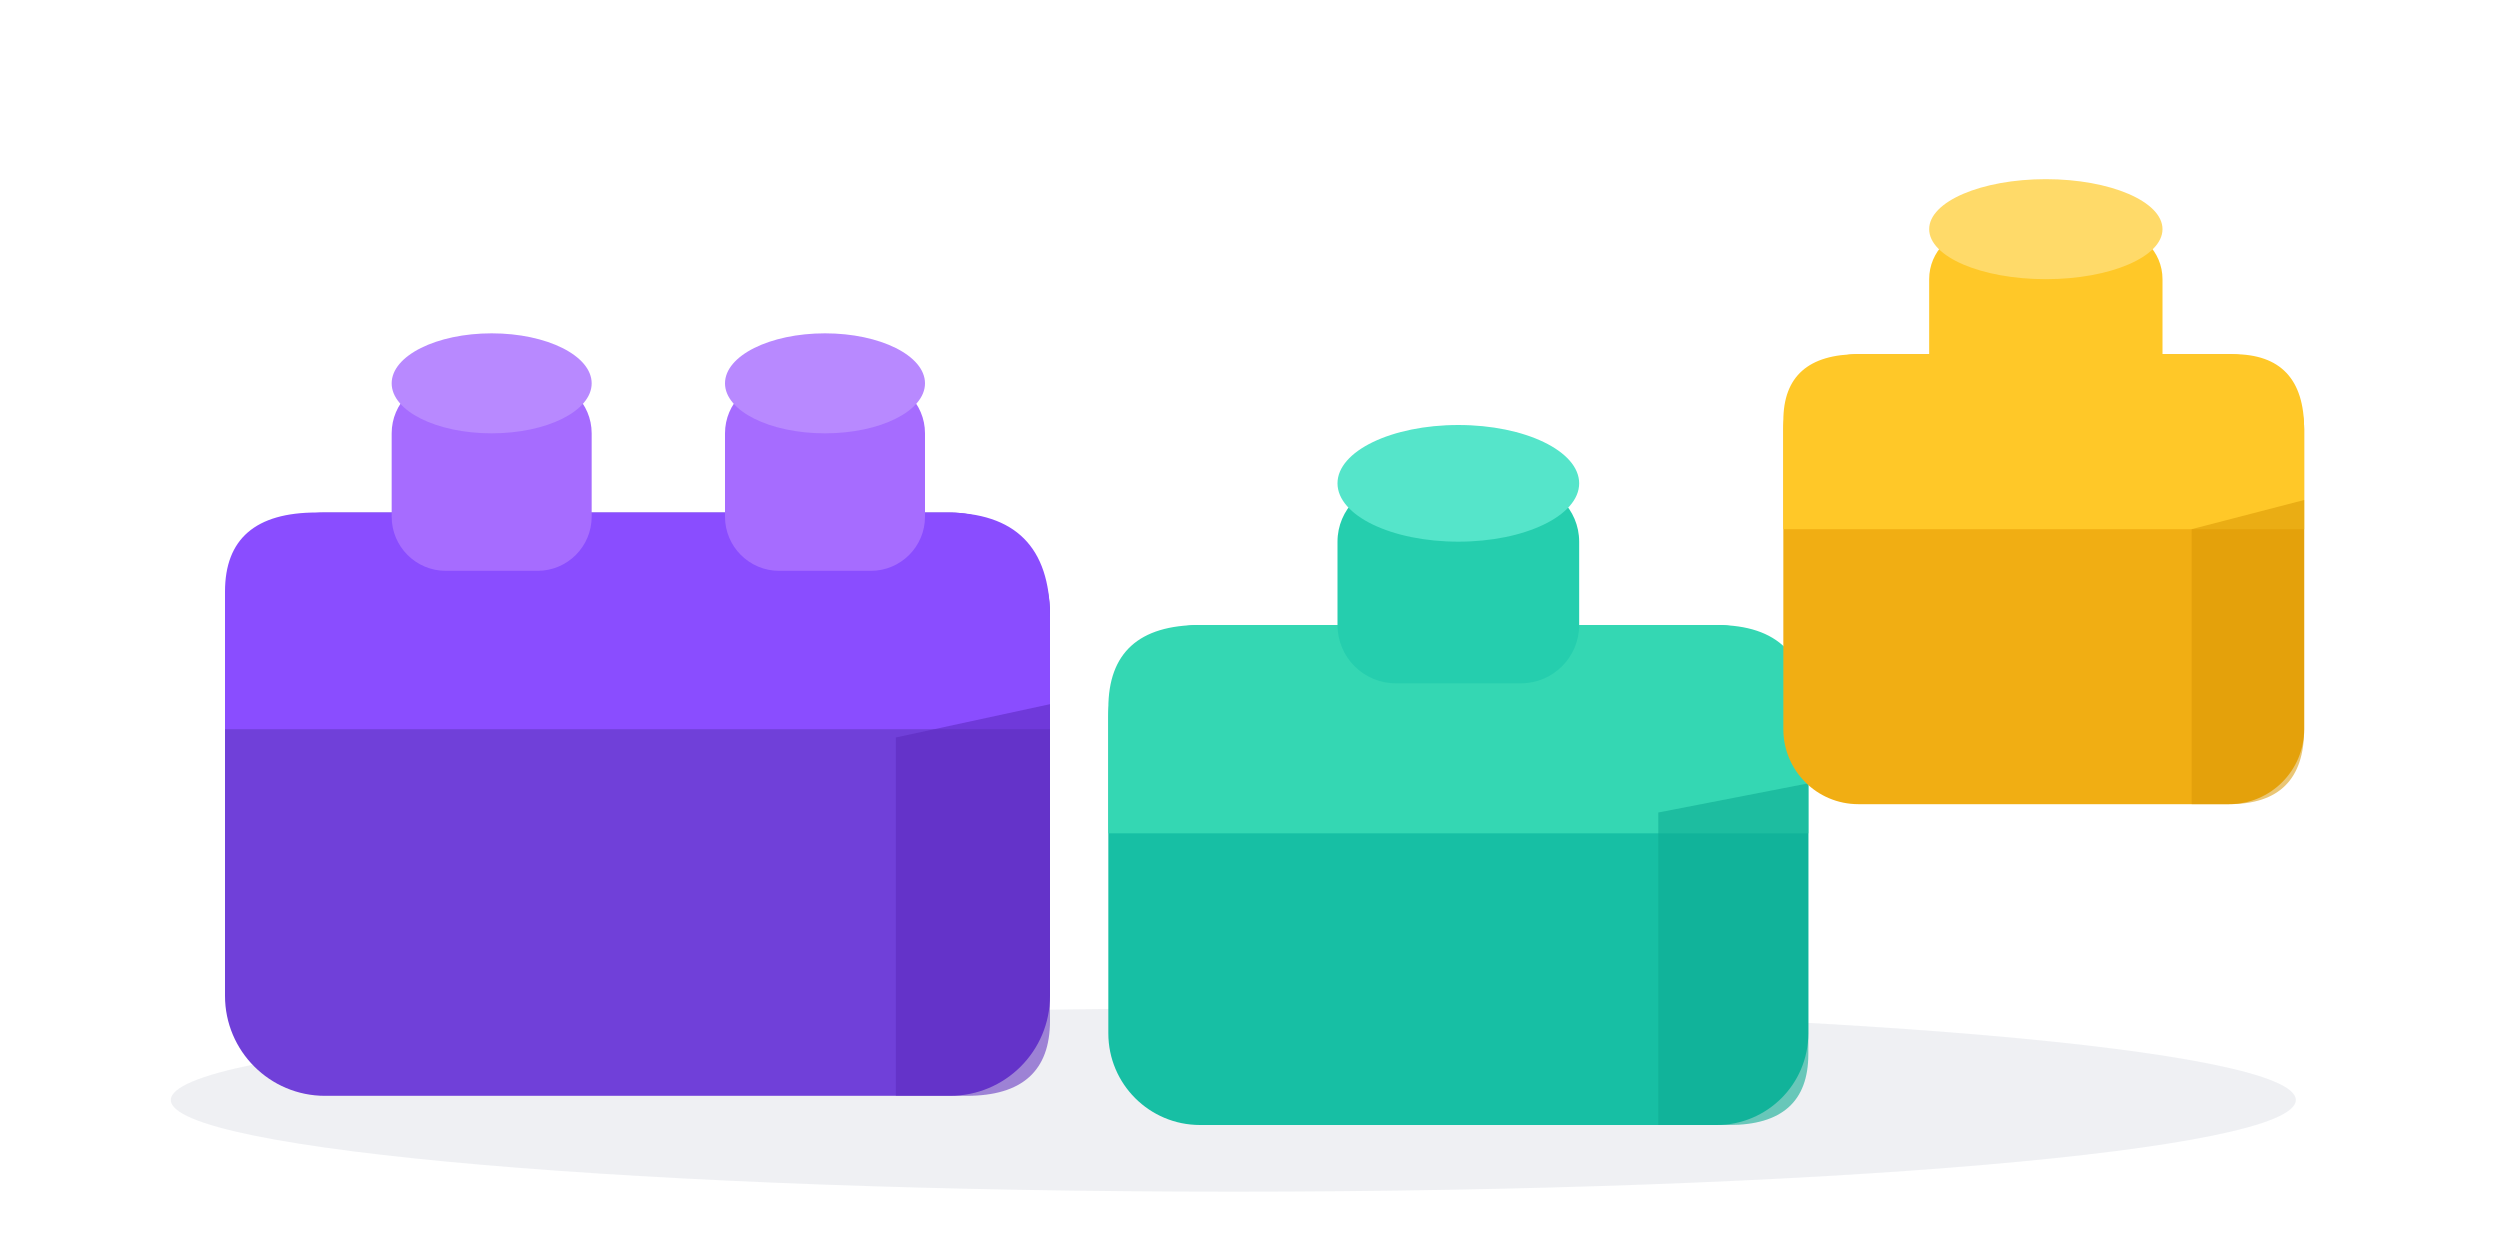
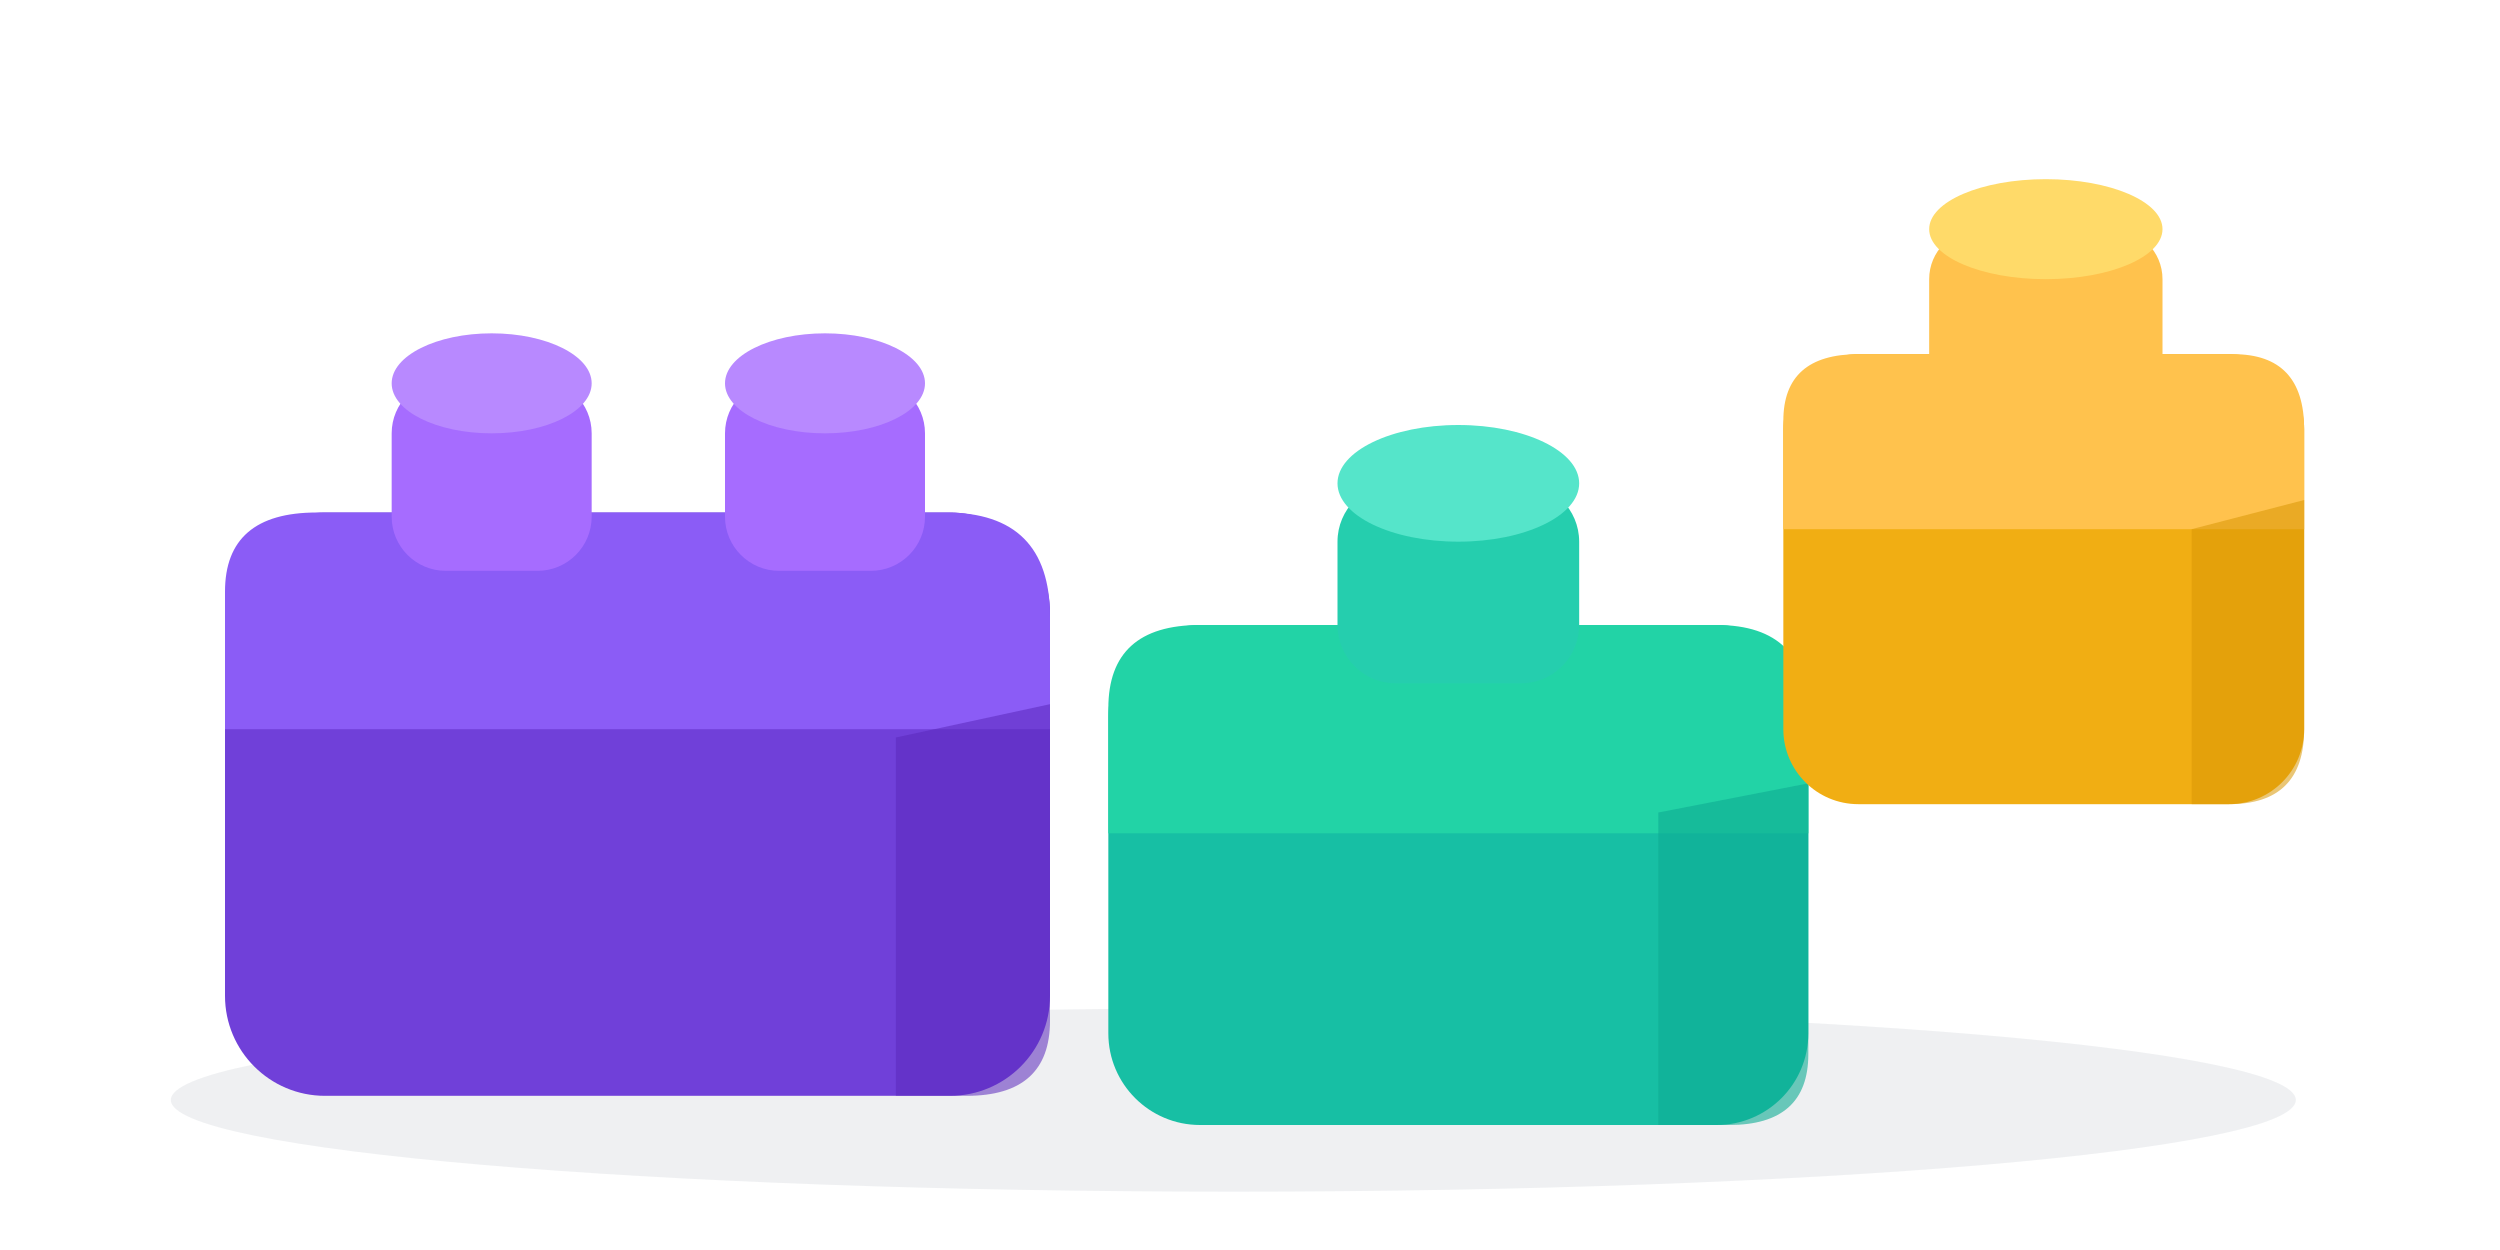
<svg xmlns="http://www.w3.org/2000/svg" viewBox="0 0 600 300" aria-hidden="true">
-   <ellipse cx="296" cy="264" rx="255" ry="22" fill="#0B1D4D" opacity=".07" />
+   <ellipse cx="296" cy="264" rx="255" ry="22" fill="#0B1E3B" opacity=".07" />
  <g transform="translate(54,68)">
    <rect x="0" y="55" width="198" height="140" rx="24" fill="#7040D9" />
-     <path d="M0 74Q0 55 22 55H173Q198 55 198 80V107H0Z" fill="#8A4DFF" />
+     <path d="M0 74Q0 55 22 55H173Q198 55 198 80V107H0Z" fill="#8B5CF6" />
    <rect x="40" y="23" width="48" height="46" rx="13" fill="#A66CFF" />
    <ellipse cx="64" cy="24" rx="24" ry="12" fill="#B889FF" />
    <rect x="120" y="23" width="48" height="46" rx="13" fill="#A66CFF" />
    <ellipse cx="144" cy="24" rx="24" ry="12" fill="#B889FF" />
    <path d="M198 101V177Q198 195 178 195H161V109Z" fill="#5A28BB" opacity=".55" />
  </g>
  <g transform="translate(266,88)">
    <rect x="0" y="62" width="168" height="120" rx="22" fill="#17BFA4" />
-     <path d="M0 82Q0 62 22 62H146Q168 62 168 84V112H0Z" fill="#34D7B3" />
+     <path d="M0 82Q0 62 22 62H146Q168 62 168 84V112H0Z" fill="#22D3A6" />
    <rect x="55" y="28" width="58" height="48" rx="14" fill="#25CEAE" />
    <ellipse cx="84" cy="28" rx="29" ry="14" fill="#55E5CA" />
    <path d="M168 100V165Q168 182 149 182H132V107Z" fill="#0EAB92" opacity=".6" />
  </g>
  <g transform="translate(428,29)">
    <rect x="0" y="56" width="125" height="108" rx="18" fill="#F1AE13" />
-     <path d="M0 72Q0 56 18 56H108Q125 56 125 74V98H0Z" fill="#FFC828" />
-     <rect x="35" y="26" width="56" height="42" rx="12" fill="#FFC828" />
+     <path d="M0 72Q0 56 18 56H108Q125 56 125 74V98H0Z" fill="#FFC24D" />
+     <rect x="35" y="26" width="56" height="42" rx="12" fill="#FFC24D" />
    <ellipse cx="63" cy="26" rx="28" ry="12" fill="#FFDA69" />
    <path d="M125 91V146Q125 164 107 164H98V98Z" fill="#D89703" opacity=".55" />
  </g>
</svg>
